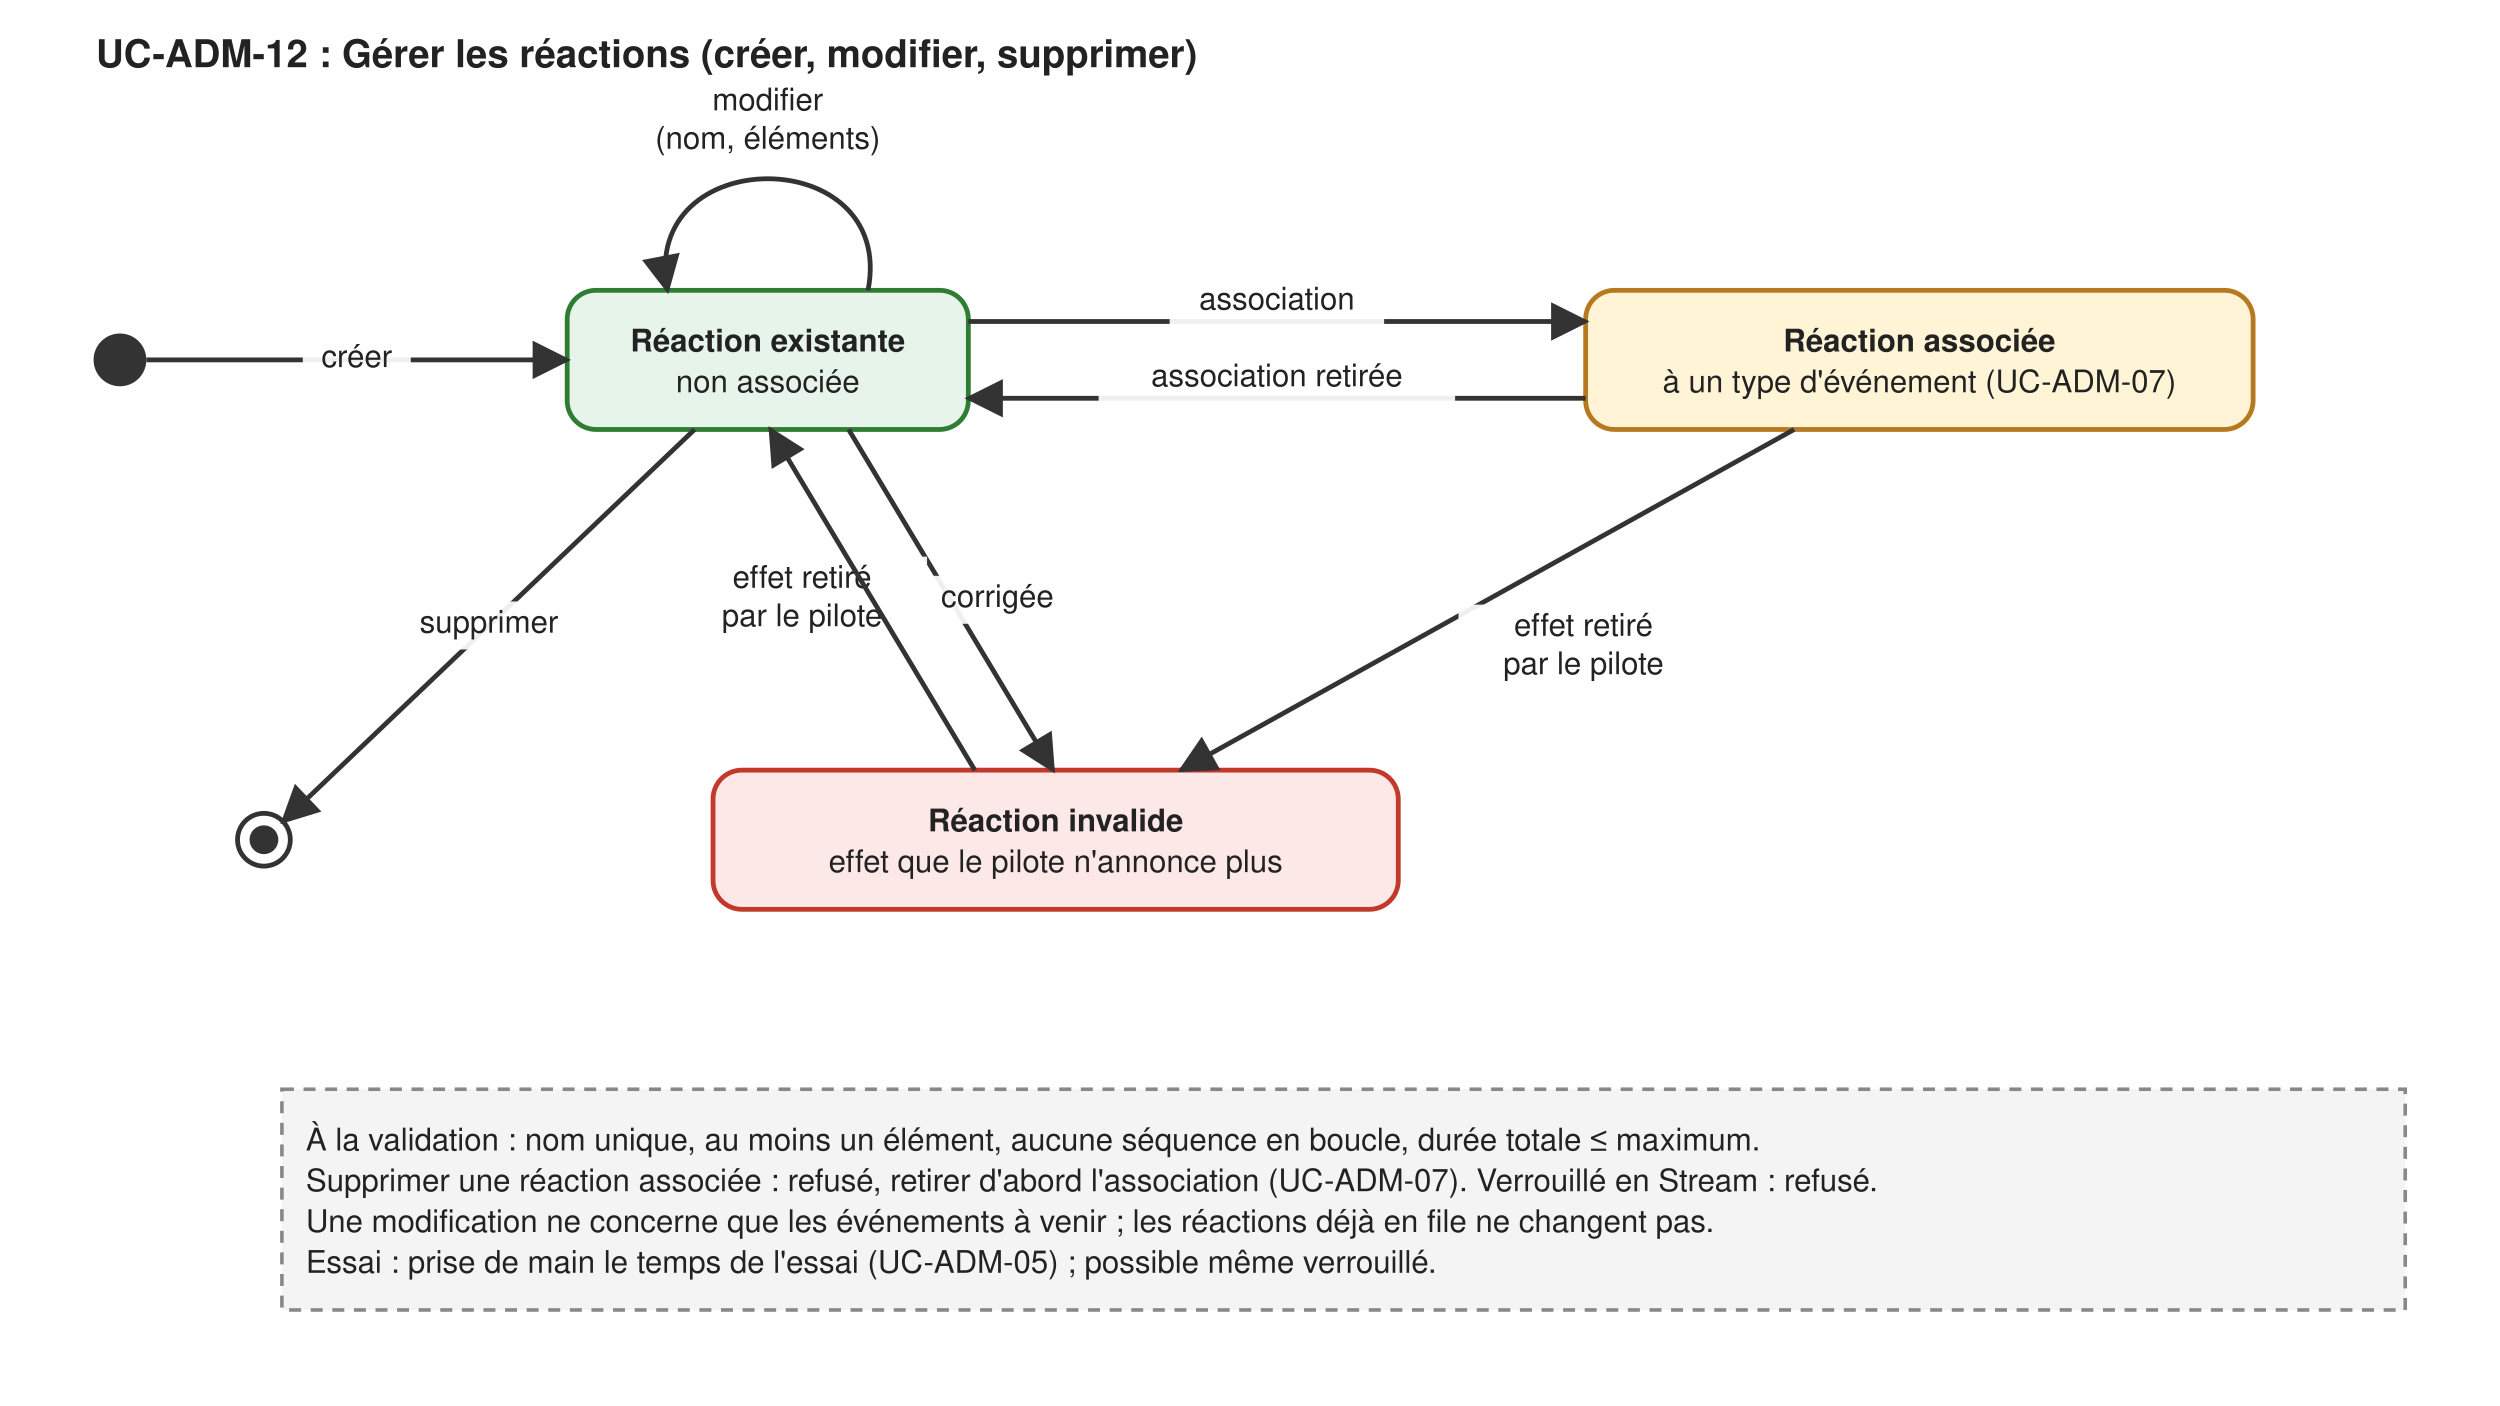
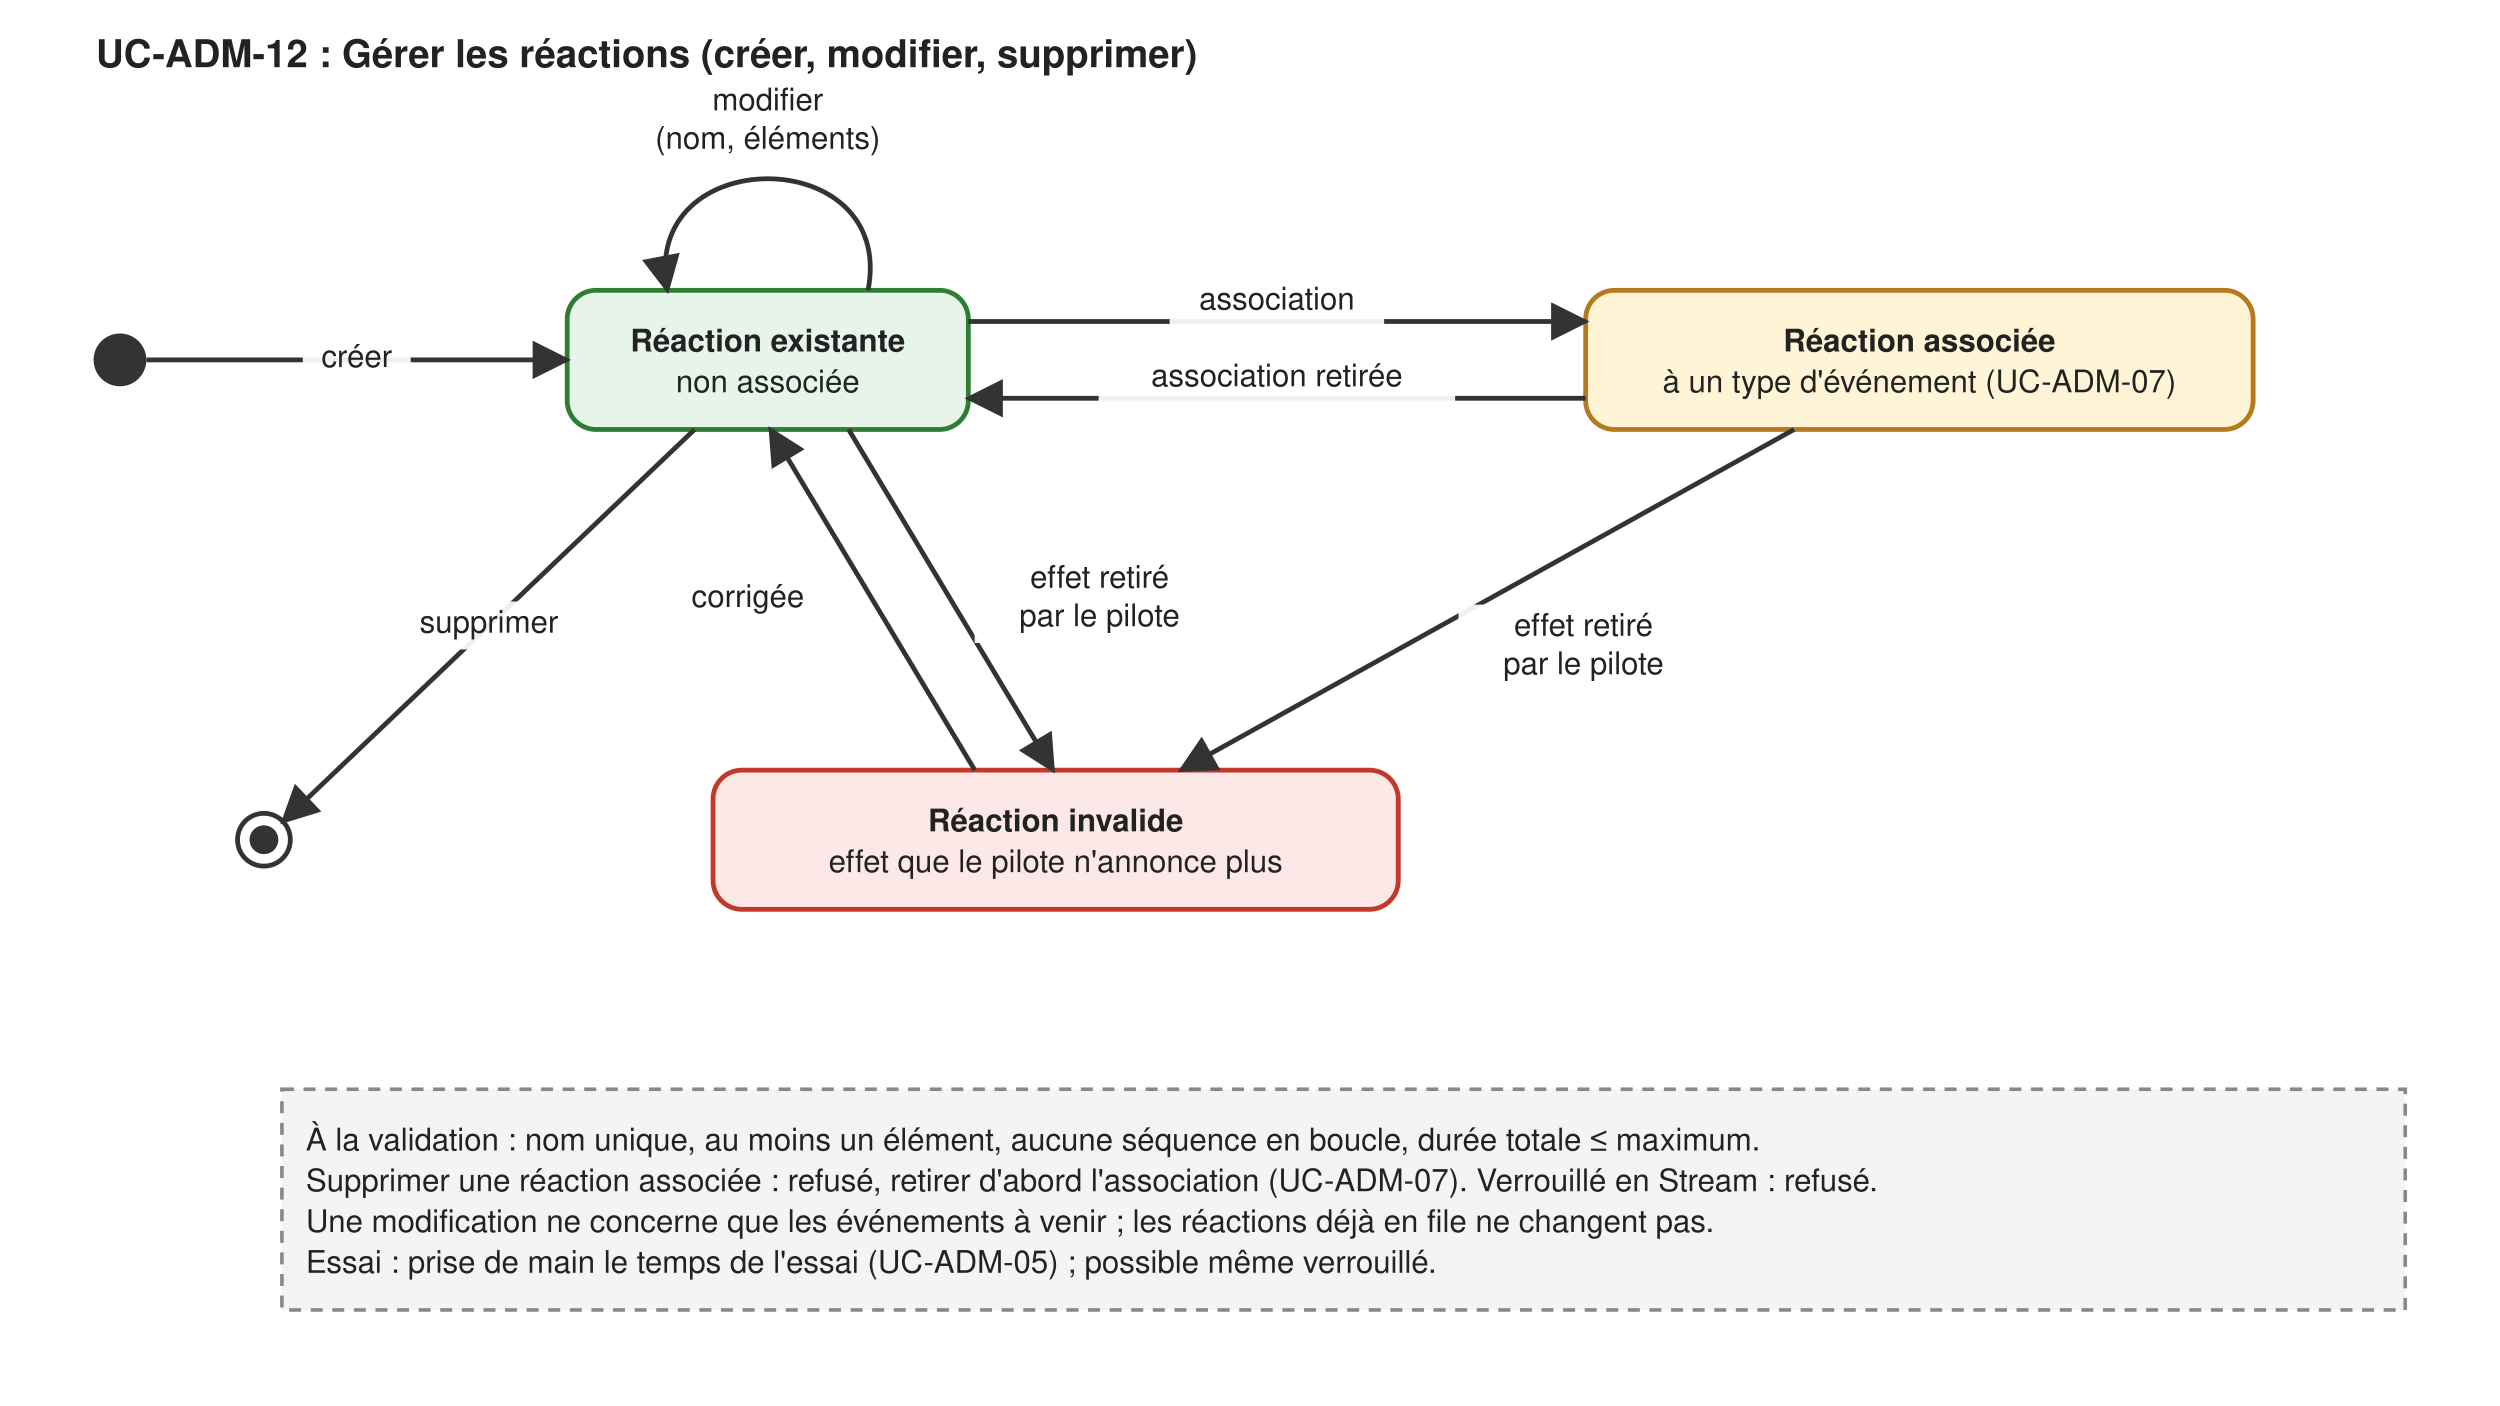
<svg xmlns="http://www.w3.org/2000/svg" version="1.1" width="1042" height="586" viewBox="0 0 1042 586" content="&lt;mxfile host=&quot;app.diagrams.net&quot;&gt;&lt;diagram name=&quot;UC-ADM-12&quot; id=&quot;d1&quot;&gt;&lt;mxGraphModel dx=&quot;1042&quot; dy=&quot;586&quot; grid=&quot;1&quot; gridSize=&quot;10&quot; guides=&quot;1&quot; tooltips=&quot;1&quot; connect=&quot;1&quot; arrows=&quot;1&quot; fold=&quot;1&quot; page=&quot;1&quot; pageScale=&quot;1&quot; pageWidth=&quot;1042&quot; pageHeight=&quot;586&quot;&gt;&lt;root&gt;&lt;mxCell id=&quot;0&quot;/&gt;&lt;mxCell id=&quot;1&quot; parent=&quot;0&quot;/&gt;&lt;mxCell id=&quot;n2&quot; value=&quot;&quot; style=&quot;ellipse;fillColor=#333333;strokeColor=#333333;&quot; vertex=&quot;1&quot; parent=&quot;1&quot;&gt;&lt;mxGeometry x=&quot;39.0&quot; y=&quot;139.0&quot; width=&quot;22&quot; height=&quot;22&quot; as=&quot;geometry&quot;/&gt;&lt;/mxCell&gt;&lt;mxCell id=&quot;n3&quot; value=&quot;Réaction existante&amp;lt;br&amp;gt;non associée&quot; style=&quot;rounded=1;whiteSpace=wrap;html=1;fillColor=#e6f4ea;strokeColor=#2e7d32;strokeWidth=2;fontSize=13;&quot; vertex=&quot;1&quot; parent=&quot;1&quot;&gt;&lt;mxGeometry x=&quot;236.4&quot; y=&quot;121.0&quot; width=&quot;167.2&quot; height=&quot;58&quot; as=&quot;geometry&quot;/&gt;&lt;/mxCell&gt;&lt;mxCell id=&quot;n4&quot; value=&quot;Réaction associée&amp;lt;br&amp;gt;à un type d'événement (UC-ADM-07)&quot; style=&quot;rounded=1;whiteSpace=wrap;html=1;fillColor=#fff4d6;strokeColor=#b7791f;strokeWidth=2;fontSize=13;&quot; vertex=&quot;1&quot; parent=&quot;1&quot;&gt;&lt;mxGeometry x=&quot;660.9&quot; y=&quot;121.0&quot; width=&quot;278.2&quot; height=&quot;58&quot; as=&quot;geometry&quot;/&gt;&lt;/mxCell&gt;&lt;mxCell id=&quot;n5&quot; value=&quot;Réaction invalide&amp;lt;br&amp;gt;effet que le pilote n'annonce plus&quot; style=&quot;rounded=1;whiteSpace=wrap;html=1;fillColor=#fde8e8;strokeColor=#c0392b;strokeWidth=2;fontSize=13;&quot; vertex=&quot;1&quot; parent=&quot;1&quot;&gt;&lt;mxGeometry x=&quot;297.2&quot; y=&quot;321.0&quot; width=&quot;285.6&quot; height=&quot;58&quot; as=&quot;geometry&quot;/&gt;&lt;/mxCell&gt;&lt;mxCell id=&quot;n6&quot; value=&quot;&quot; style=&quot;ellipse;shape=endState;fillColor=#333333;strokeColor=#333333;&quot; vertex=&quot;1&quot; parent=&quot;1&quot;&gt;&lt;mxGeometry x=&quot;99.0&quot; y=&quot;339.0&quot; width=&quot;22&quot; height=&quot;22&quot; as=&quot;geometry&quot;/&gt;&lt;/mxCell&gt;&lt;mxCell id=&quot;n7&quot; value=&quot;À la validation : nom unique, au moins un élément, aucune séquence en boucle, durée totale ≤ maximum.&amp;lt;br&amp;gt;Supprimer une réaction associée : refusé, retirer d'abord l'association (UC-ADM-07). Verrouillé en Stream : refusé.&amp;lt;br&amp;gt;Une modification ne concerne que les événements à venir ; les réactions déjà en file ne changent pas.&amp;lt;br&amp;gt;Essai : prise de main le temps de l'essai (UC-ADM-05) ; possible même verrouillé.&quot; style=&quot;rounded=0;dashed=1;align=left;spacingLeft=8;whiteSpace=wrap;html=1;fillColor=#f4f4f4;strokeColor=#888888;strokeWidth=2;fontSize=13;&quot; vertex=&quot;1&quot; parent=&quot;1&quot;&gt;&lt;mxGeometry x=&quot;117.5&quot; y=&quot;454.0&quot; width=&quot;885.0&quot; height=&quot;92&quot; as=&quot;geometry&quot;/&gt;&lt;/mxCell&gt;&lt;mxCell id=&quot;e8&quot; value=&quot;créer&quot; style=&quot;edgeStyle=none;html=1;endArrow=block;strokeWidth=2;fontSize=13;labelBackgroundColor=#ffffff;&quot; edge=&quot;1&quot; parent=&quot;1&quot; source=&quot;n2&quot; target=&quot;n3&quot;&gt;&lt;mxGeometry relative=&quot;1&quot; as=&quot;geometry&quot;&gt;&lt;/mxGeometry&gt;&lt;/mxCell&gt;&lt;mxCell id=&quot;e9&quot; value=&quot;modifier&amp;lt;br&amp;gt;(nom, éléments)&quot; style=&quot;edgeStyle=none;html=1;endArrow=block;strokeWidth=2;fontSize=13;labelBackgroundColor=#ffffff;&quot; edge=&quot;1&quot; parent=&quot;1&quot; source=&quot;n3&quot; target=&quot;n3&quot;&gt;&lt;mxGeometry relative=&quot;1&quot; as=&quot;geometry&quot;&gt;&lt;Array as=&quot;points&quot;&gt;&lt;mxPoint x=&quot;361.8&quot; y=&quot;71.0&quot;/&gt;&lt;mxPoint x=&quot;278.2&quot; y=&quot;71.0&quot;/&gt;&lt;/Array&gt;&lt;/mxGeometry&gt;&lt;/mxCell&gt;&lt;mxCell id=&quot;e10&quot; value=&quot;association&quot; style=&quot;edgeStyle=none;html=1;endArrow=block;strokeWidth=2;fontSize=13;labelBackgroundColor=#ffffff;&quot; edge=&quot;1&quot; parent=&quot;1&quot; source=&quot;n3&quot; target=&quot;n4&quot;&gt;&lt;mxGeometry relative=&quot;1&quot; as=&quot;geometry&quot;&gt;&lt;Array as=&quot;points&quot;&gt;&lt;mxPoint x=&quot;320.0&quot; y=&quot;134.0&quot;/&gt;&lt;mxPoint x=&quot;800.0&quot; y=&quot;134.0&quot;/&gt;&lt;/Array&gt;&lt;/mxGeometry&gt;&lt;/mxCell&gt;&lt;mxCell id=&quot;e11&quot; value=&quot;association retirée&quot; style=&quot;edgeStyle=none;html=1;endArrow=block;strokeWidth=2;fontSize=13;labelBackgroundColor=#ffffff;&quot; edge=&quot;1&quot; parent=&quot;1&quot; source=&quot;n4&quot; target=&quot;n3&quot;&gt;&lt;mxGeometry relative=&quot;1&quot; as=&quot;geometry&quot;&gt;&lt;Array as=&quot;points&quot;&gt;&lt;mxPoint x=&quot;800.0&quot; y=&quot;166.0&quot;/&gt;&lt;mxPoint x=&quot;320.0&quot; y=&quot;166.0&quot;/&gt;&lt;/Array&gt;&lt;/mxGeometry&gt;&lt;/mxCell&gt;&lt;mxCell id=&quot;e12&quot; value=&quot;supprimer&quot; style=&quot;edgeStyle=none;html=1;endArrow=block;strokeWidth=2;fontSize=13;labelBackgroundColor=#ffffff;&quot; edge=&quot;1&quot; parent=&quot;1&quot; source=&quot;n3&quot; target=&quot;n6&quot;&gt;&lt;mxGeometry relative=&quot;1&quot; as=&quot;geometry&quot;&gt;&lt;/mxGeometry&gt;&lt;/mxCell&gt;&lt;mxCell id=&quot;e13&quot; value=&quot;effet retiré&amp;lt;br&amp;gt;par le pilote&quot; style=&quot;edgeStyle=none;html=1;endArrow=block;strokeWidth=2;fontSize=13;labelBackgroundColor=#ffffff;&quot; edge=&quot;1&quot; parent=&quot;1&quot; source=&quot;n3&quot; target=&quot;n5&quot;&gt;&lt;mxGeometry relative=&quot;1&quot; as=&quot;geometry&quot;&gt;&lt;Array as=&quot;points&quot;&gt;&lt;mxPoint x=&quot;332.0&quot; y=&quot;142.8&quot;/&gt;&lt;mxPoint x=&quot;452.0&quot; y=&quot;342.8&quot;/&gt;&lt;/Array&gt;&lt;/mxGeometry&gt;&lt;/mxCell&gt;&lt;mxCell id=&quot;e14&quot; value=&quot;effet retiré&amp;lt;br&amp;gt;par le pilote&quot; style=&quot;edgeStyle=none;html=1;endArrow=block;strokeWidth=2;fontSize=13;labelBackgroundColor=#ffffff;&quot; edge=&quot;1&quot; parent=&quot;1&quot; source=&quot;n4&quot; target=&quot;n5&quot;&gt;&lt;mxGeometry relative=&quot;1&quot; as=&quot;geometry&quot;&gt;&lt;/mxGeometry&gt;&lt;/mxCell&gt;&lt;mxCell id=&quot;e15&quot; value=&quot;corrigée&quot; style=&quot;edgeStyle=none;html=1;endArrow=block;strokeWidth=2;fontSize=13;labelBackgroundColor=#ffffff;&quot; edge=&quot;1&quot; parent=&quot;1&quot; source=&quot;n5&quot; target=&quot;n3&quot;&gt;&lt;mxGeometry relative=&quot;1&quot; as=&quot;geometry&quot;&gt;&lt;Array as=&quot;points&quot;&gt;&lt;mxPoint x=&quot;428.0&quot; y=&quot;357.2&quot;/&gt;&lt;mxPoint x=&quot;308.0&quot; y=&quot;157.2&quot;/&gt;&lt;/Array&gt;&lt;/mxGeometry&gt;&lt;/mxCell&gt;&lt;/root&gt;&lt;/mxGraphModel&gt;&lt;/diagram&gt;&lt;/mxfile&gt;">
  <rect width="1042" height="586" fill="#ffffff" />
  <defs>
    <marker id="ar" viewBox="0 0 10 10" refX="9" refY="5" markerWidth="8" markerHeight="8" orient="auto-start-reverse">
      <path d="M0,0 L10,5 L0,10 z" fill="#333" />
    </marker>
  </defs>
  <g font-family="Helvetica, Arial, sans-serif" font-size="13" fill="#222">
    <text x="40" y="28" font-size="16" font-weight="bold">UC-ADM-12 : Gérer les réactions (créer, modifier, supprimer)</text>
    <circle cx="50" cy="150" r="11" fill="#333" />
    <rect x="236.4" y="121.0" width="167.2" height="58" rx="12" fill="#e6f4ea" stroke="#2e7d32" stroke-width="2" />
    <text x="320" y="146.5" text-anchor="middle" font-weight="bold">Réaction existante</text>
    <text x="320" y="163.5" text-anchor="middle">non associée</text>
    <rect x="660.9" y="121.0" width="278.2" height="58" rx="12" fill="#fff4d6" stroke="#b7791f" stroke-width="2" />
    <text x="800" y="146.5" text-anchor="middle" font-weight="bold">Réaction associée</text>
    <text x="800" y="163.5" text-anchor="middle">à un type d'événement (UC-ADM-07)</text>
    <rect x="297.2" y="321.0" width="285.6" height="58" rx="12" fill="#fde8e8" stroke="#c0392b" stroke-width="2" />
    <text x="440" y="346.5" text-anchor="middle" font-weight="bold">Réaction invalide</text>
    <text x="440" y="363.5" text-anchor="middle">effet que le pilote n'annonce plus</text>
    <circle cx="110" cy="350" r="11" fill="#fff" stroke="#333" stroke-width="2" />
    <circle cx="110" cy="350" r="6" fill="#333" />
    <rect x="117.5" y="454.0" width="885.0" height="92" fill="#f4f4f4" stroke="#888888" stroke-width="1.5" stroke-dasharray="5,4" />
    <text x="127.5" y="479.5">À la validation : nom unique, au moins un élément, aucune séquence en boucle, durée totale ≤ maximum.</text>
    <text x="127.5" y="496.5">Supprimer une réaction associée : refusé, retirer d'abord l'association (UC-ADM-07). Verrouillé en Stream : refusé.</text>
    <text x="127.5" y="513.5">Une modification ne concerne que les événements à venir ; les réactions déjà en file ne changent pas.</text>
    <text x="127.5" y="530.5">Essai : prise de main le temps de l'essai (UC-ADM-05) ; possible même verrouillé.</text>
    <polyline points="61.0,150.0 236.4,150.0" fill="none" stroke="#333" stroke-width="2" marker-end="url(#ar)" />
    <rect x="126.2" y="140.0" width="45.0" height="20" fill="#ffffff" opacity="0.92" />
    <text x="148.7" y="153.0" text-anchor="middle">créer</text>
    <path d="M361.8,121.0 C373.8,59.0 266.2,59.0 278.2,121.0" fill="none" stroke="#333" stroke-width="2" marker-end="url(#ar)" />
    <text x="320.0" y="46.0" text-anchor="middle">modifier</text>
    <text x="320.0" y="62.0" text-anchor="middle">(nom, éléments)</text>
    <polyline points="403.6,134.0 660.9,134.0" fill="none" stroke="#333" stroke-width="2" marker-end="url(#ar)" />
    <rect x="487.5" y="116.0" width="89.4" height="20" fill="#ffffff" opacity="0.92" />
    <text x="532.2" y="129.0" text-anchor="middle">association</text>
    <polyline points="660.9,166.0 403.6,166.0" fill="none" stroke="#333" stroke-width="2" marker-end="url(#ar)" />
    <rect x="457.9" y="148.0" width="148.6" height="20" fill="#ffffff" opacity="0.92" />
    <text x="532.2" y="161.0" text-anchor="middle">association retirée</text>
    <polyline points="289.5,179.0 118.0,342.4" fill="none" stroke="#333" stroke-width="2" marker-end="url(#ar)" />
    <rect x="166.5" y="250.7" width="74.6" height="20" fill="#ffffff" opacity="0.92" />
    <text x="203.8" y="263.7" text-anchor="middle">supprimer</text>
    <polyline points="353.7,179.0 438.9,321.0" fill="none" stroke="#333" stroke-width="2" marker-end="url(#ar)" />
-     <rect x="282.2" y="232.0" width="104.2" height="36" fill="#ffffff" opacity="0.92" />
-     <text x="334.3" y="245.0" text-anchor="middle">effet retiré</text>
-     <text x="334.3" y="261.0" text-anchor="middle">par le pilote</text>
+     <rect x="406.2" y="232.0" width="104.2" height="36" fill="#ffffff" opacity="0.92" />
+     <text x="458.3" y="245.0" text-anchor="middle">effet retiré</text>
+     <text x="458.3" y="261.0" text-anchor="middle">par le pilote</text>
    <polyline points="747.8,179.0 492.2,321.0" fill="none" stroke="#333" stroke-width="2" marker-end="url(#ar)" />
    <rect x="607.9" y="252.0" width="104.2" height="36" fill="#ffffff" opacity="0.92" />
    <text x="660.0" y="265.0" text-anchor="middle">effet retiré</text>
    <text x="660.0" y="281.0" text-anchor="middle">par le pilote</text>
    <polyline points="406.3,321.0 321.1,179.0" fill="none" stroke="#333" stroke-width="2" marker-end="url(#ar)" />
-     <rect x="382.1" y="240.0" width="67.2" height="20" fill="#ffffff" opacity="0.92" />
-     <text x="415.7" y="253.0" text-anchor="middle">corrigée</text>
+     <rect x="278.1" y="240.0" width="67.2" height="20" fill="#ffffff" opacity="0.92" />
+     <text x="311.7" y="253.0" text-anchor="middle">corrigée</text>
  </g>
</svg>
